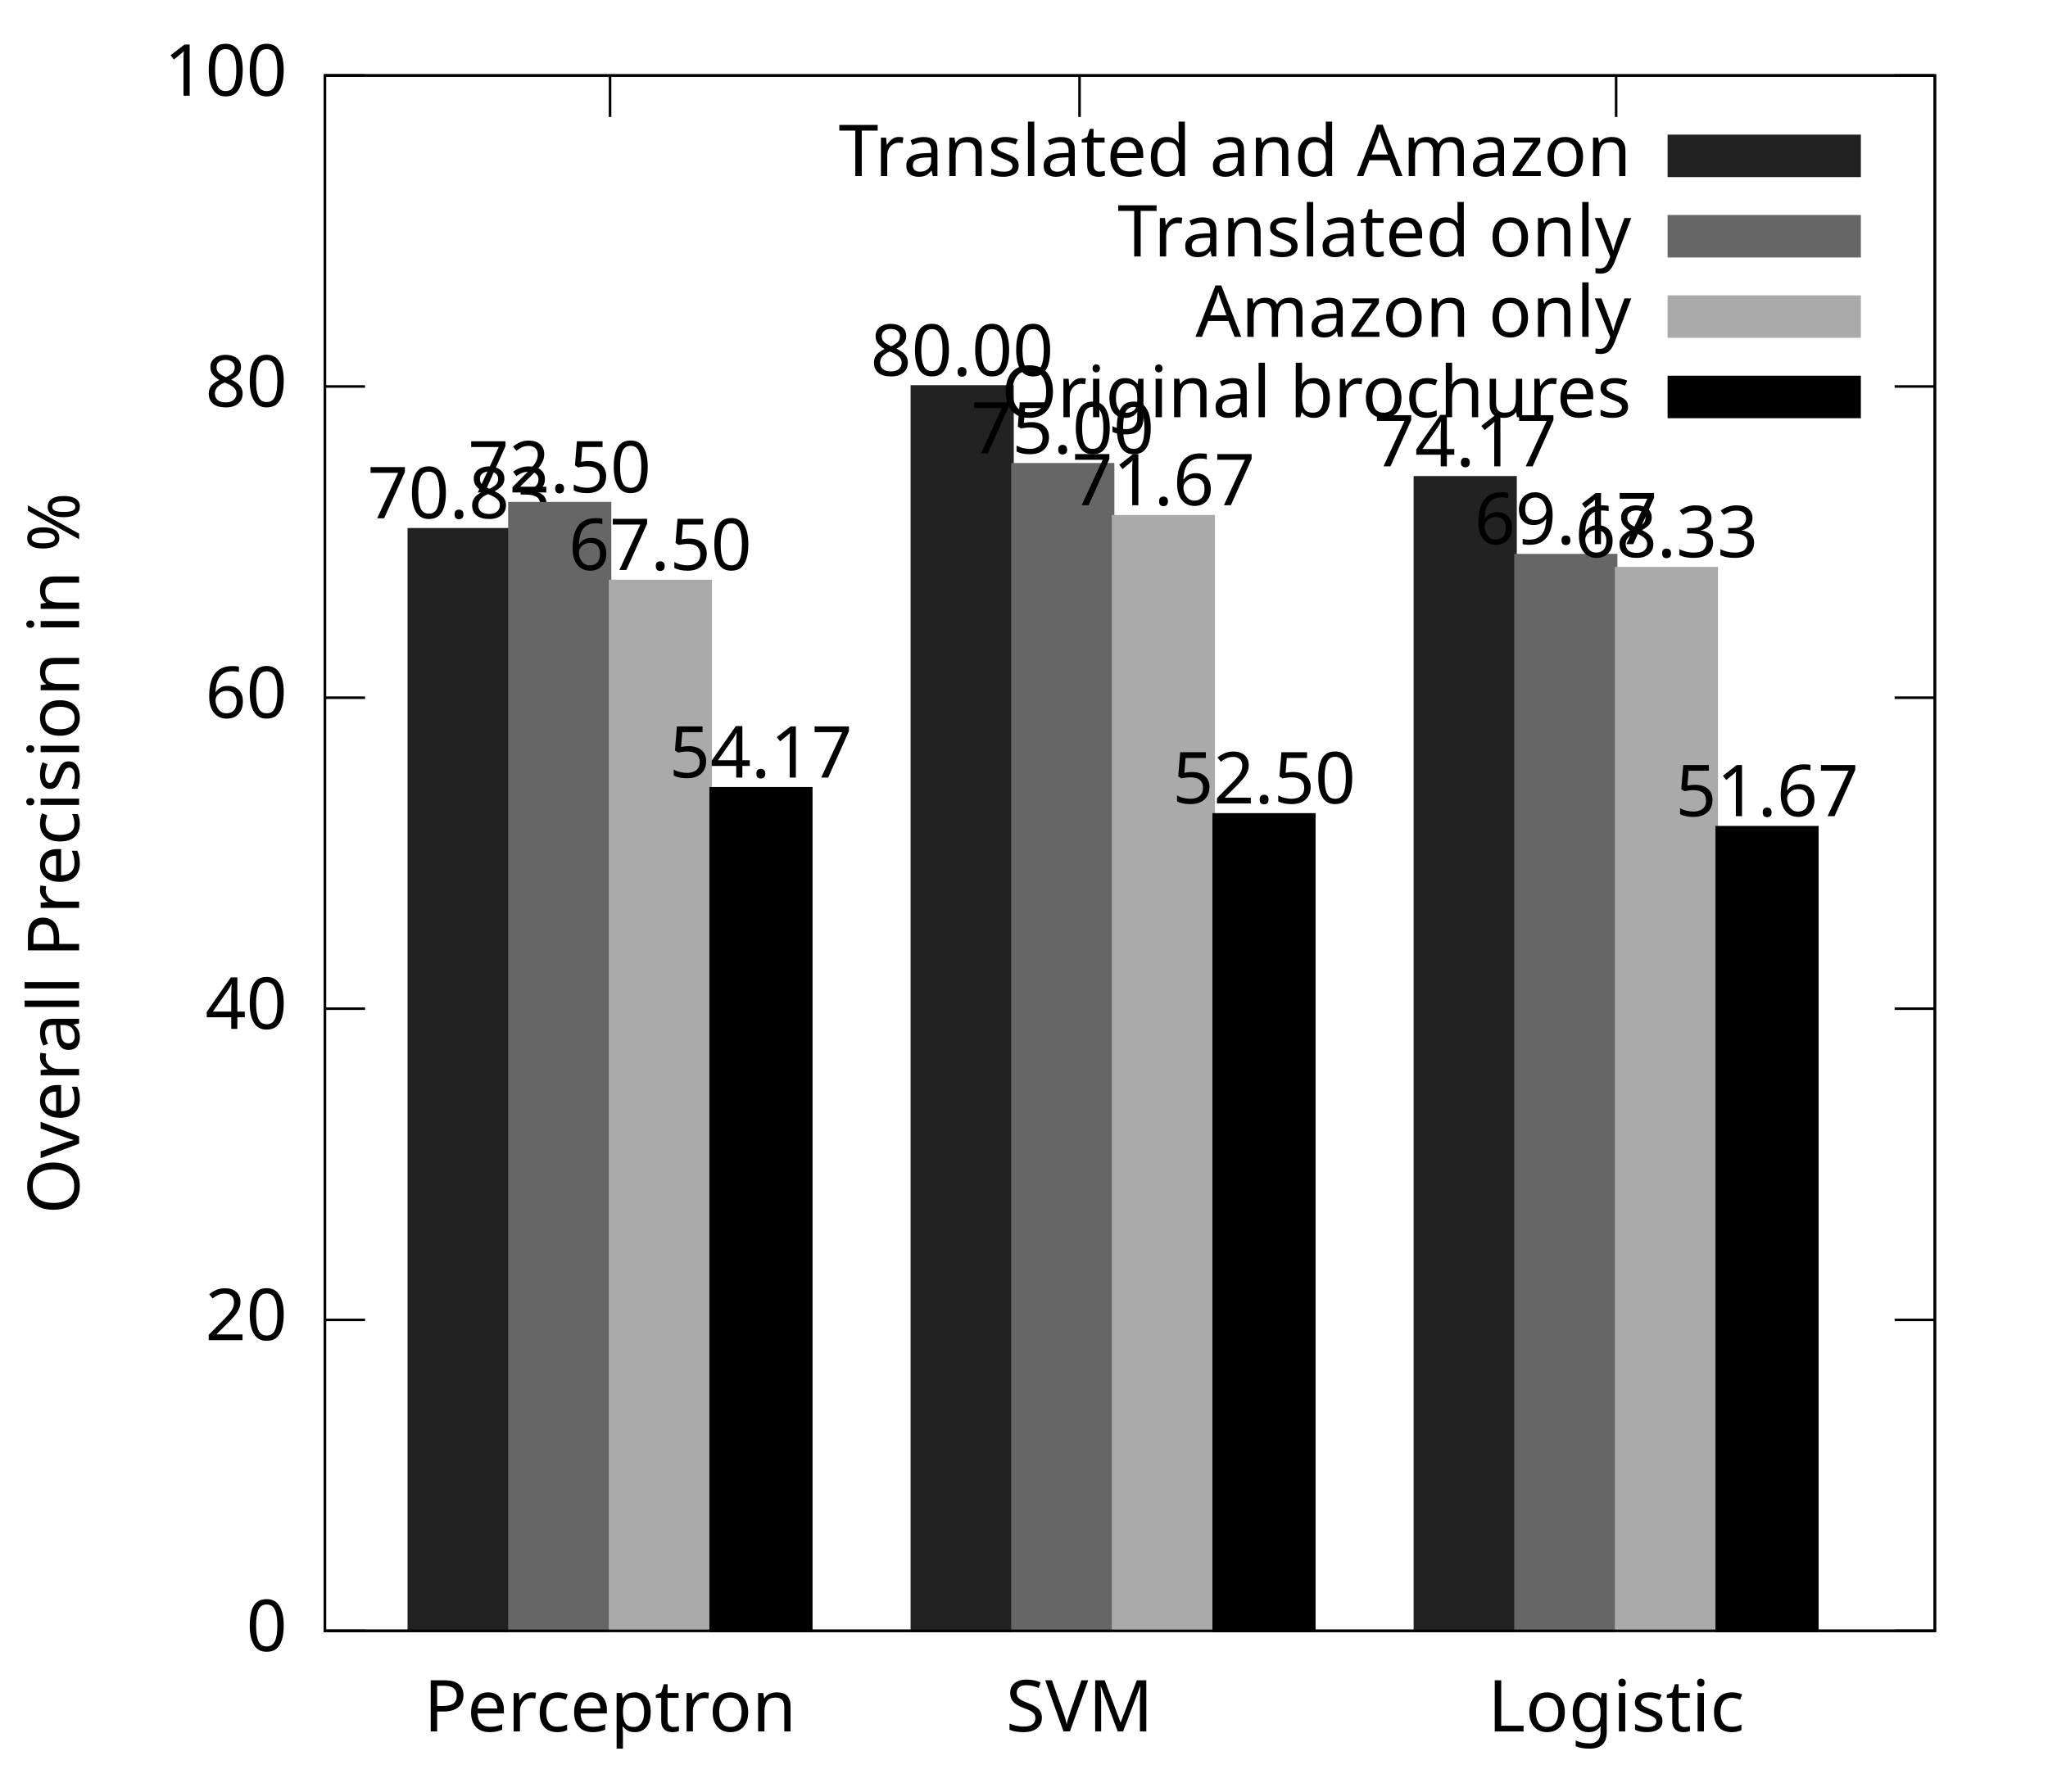
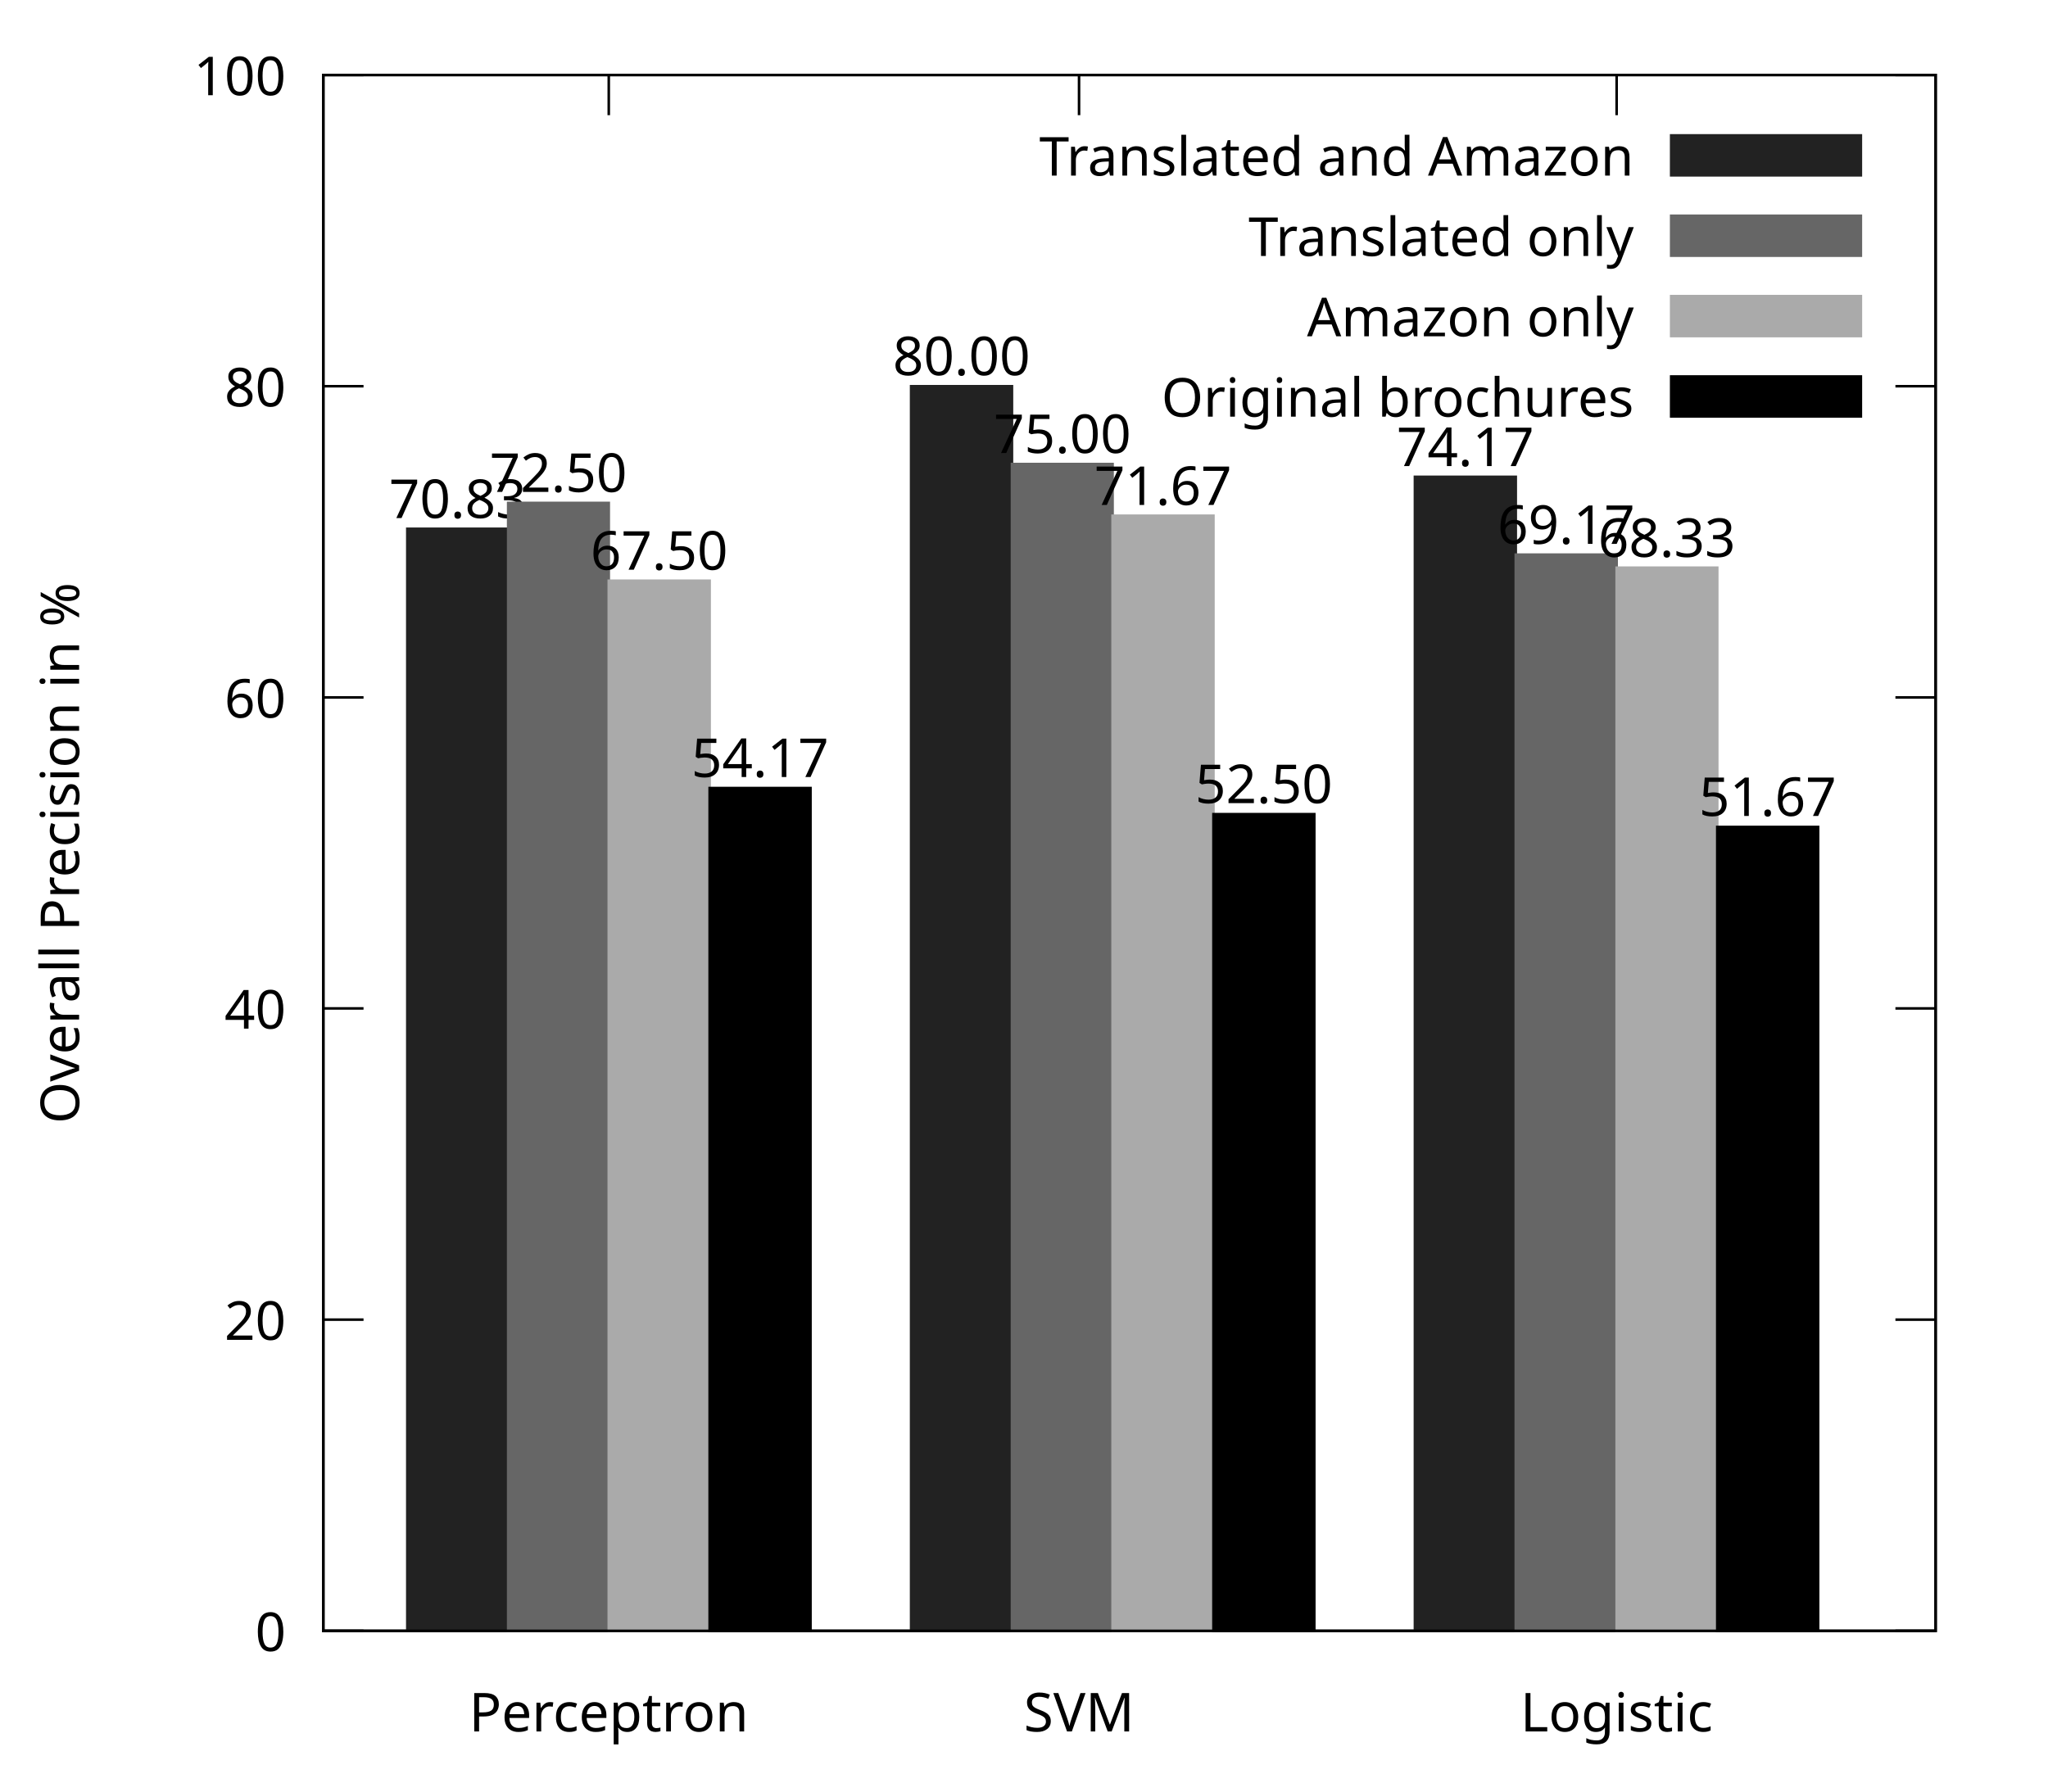
<svg xmlns="http://www.w3.org/2000/svg" xmlns:xlink="http://www.w3.org/1999/xlink" width="800" height="700" viewBox="0 0 800 700">
  <g id="gnuplot_canvas">
    <rect x="0" y="0" width="800" height="700" fill="none" />
    <defs>
      <circle id="gpDot" r="0.5" stroke-width="0.5" />
      <path id="gpPt0" stroke-width="0.127" stroke="currentColor" d="M-1,0 h2 M0,-1 v2" />
      <path id="gpPt1" stroke-width="0.127" stroke="currentColor" d="M-1,-1 L1,1 M1,-1 L-1,1" />
      <path id="gpPt2" stroke-width="0.127" stroke="currentColor" d="M-1,0 L1,0 M0,-1 L0,1 M-1,-1 L1,1 M-1,1 L1,-1" />
      <rect id="gpPt3" stroke-width="0.127" stroke="currentColor" x="-1" y="-1" width="2" height="2" />
      <rect id="gpPt4" stroke-width="0.127" stroke="currentColor" fill="currentColor" x="-1" y="-1" width="2" height="2" />
      <circle id="gpPt5" stroke-width="0.127" stroke="currentColor" cx="0" cy="0" r="1" />
      <use xlink:href="#gpPt5" id="gpPt6" fill="currentColor" stroke="none" />
      <path id="gpPt7" stroke-width="0.127" stroke="currentColor" d="M0,-1.33 L-1.33,0.67 L1.33,0.67 z" />
      <use xlink:href="#gpPt7" id="gpPt8" fill="currentColor" stroke="none" />
      <use xlink:href="#gpPt7" id="gpPt9" stroke="currentColor" transform="rotate(180)" />
      <use xlink:href="#gpPt9" id="gpPt10" fill="currentColor" stroke="none" />
      <use xlink:href="#gpPt3" id="gpPt11" stroke="currentColor" transform="rotate(45)" />
      <use xlink:href="#gpPt11" id="gpPt12" fill="currentColor" stroke="none" />
+       <path id="gpPt13" stroke-width="0.127" stroke="currentColor" d="M0,1.330 L1.265,0.411 L0.782,-1.067 L-0.782,-1.076 L-1.265,0.411 z" />
+       <use xlink:href="#gpPt13" id="gpPt14" fill="currentColor" stroke="none" />
+       <filter id="textbox" filterUnits="objectBoundingBox" x="0" y="0" height="1" width="1">
+         <feFlood flood-color="white" flood-opacity="1" result="bgnd" />
+         <feComposite in="SourceGraphic" in2="bgnd" operator="atop" />
+       </filter>
+       <filter id="greybox" filterUnits="objectBoundingBox" x="0" y="0" height="1" width="1">
+         <feFlood flood-color="lightgrey" flood-opacity="1" result="grey" />
+         <feComposite in="SourceGraphic" in2="grey" operator="atop" />
+       </filter>
    </defs>
-     <g style="fill:none; color:white; stroke:black; stroke-width:1.00; stroke-linecap:butt; stroke-linejoin:miter">
- </g>
-     <g style="fill:none; color:black; stroke:currentColor; stroke-width:1.00; stroke-linecap:butt; stroke-linejoin:miter">
-       <path stroke="black" d="M126.9,637.2 L142.6,637.2 M755.8,637.2 L740.1,637.2  h0.01" />
-       <g transform="translate(112.2,645.1)" style="stroke:none; fill:black; font-family:Verdana; font-size:21.00pt; text-anchor:end">
-         <text> 0</text>
-       </g>
-       <path stroke="black" d="M126.9,515.7 L142.6,515.7 M755.8,515.7 L740.1,515.7  h0.01" />
-       <g transform="translate(112.2,523.6)" style="stroke:none; fill:black; font-family:Verdana; font-size:21.00pt; text-anchor:end">
-         <text> 20</text>
-       </g>
-       <path stroke="black" d="M126.9,394.1 L142.6,394.1 M755.8,394.1 L740.1,394.1  h0.01" />
-       <g transform="translate(112.2,402.0)" style="stroke:none; fill:black; font-family:Verdana; font-size:21.00pt; text-anchor:end">
-         <text> 40</text>
-       </g>
-       <path stroke="black" d="M126.9,272.6 L142.6,272.6 M755.8,272.6 L740.1,272.6  h0.01" />
-       <g transform="translate(112.2,280.5)" style="stroke:none; fill:black; font-family:Verdana; font-size:21.00pt; text-anchor:end">
-         <text> 60</text>
-       </g>
-       <path stroke="black" d="M126.9,151.0 L142.6,151.0 M755.8,151.0 L740.1,151.0  h0.01" />
-       <g transform="translate(112.2,158.9)" style="stroke:none; fill:black; font-family:Verdana; font-size:21.00pt; text-anchor:end">
-         <text> 80</text>
-       </g>
-       <path stroke="black" d="M126.9,29.5 L142.6,29.5 M755.8,29.5 L740.1,29.5  h0.01" />
-       <g transform="translate(112.2,37.4)" style="stroke:none; fill:black; font-family:Verdana; font-size:21.00pt; text-anchor:end">
-         <text> 100</text>
-       </g>
-       <path stroke="black" d="M238.3,637.2 L238.3,621.5 M238.3,29.5 L238.3,45.2  h0.01" />
-       <g transform="translate(238.3,676.5)" style="stroke:none; fill:black; font-family:Verdana; font-size:21.00pt; text-anchor:middle">
-         <text>Perceptron</text>
-       </g>
-       <path stroke="black" d="M421.7,637.2 L421.7,621.5 M421.7,29.5 L421.7,45.2  h0.01" />
-       <g transform="translate(421.7,676.5)" style="stroke:none; fill:black; font-family:Verdana; font-size:21.00pt; text-anchor:middle">
-         <text>SVM</text>
-       </g>
-       <path stroke="black" d="M631.3,637.2 L631.3,621.5 M631.3,29.5 L631.3,45.2  h0.01" />
-       <g transform="translate(631.3,676.5)" style="stroke:none; fill:black; font-family:Verdana; font-size:21.00pt; text-anchor:middle">
-         <text>Logistic</text>
-       </g>
-       <path stroke="black" d="M126.9,29.5 L126.9,637.2 L755.8,637.2 L755.8,29.5 L126.9,29.5 Z  h0.01" />
-       <g transform="translate(30.9,333.4) rotate(270)" style="stroke:none; fill:black; font-family:Verdana; font-size:21.00pt; text-anchor:middle">
-         <text>Overall Precision in %</text>
-       </g>
-     </g>
+     <g fill="none" color="white" stroke="black" stroke-width="1.00" stroke-linecap="butt" stroke-linejoin="miter">
+ </g>
+     <g fill="none" color="black" stroke="currentColor" stroke-width="1.00" stroke-linecap="butt" stroke-linejoin="miter">
+       <path stroke="black" d="M126.3,637.2 L142.0,637.2 M756.1,637.2 L740.4,637.2  " />
+       <g transform="translate(111.7,645.1)" stroke="none" fill="black" font-family="Verdana" font-size="21.00" text-anchor="end">
+         <text>
+           <tspan font-family="Verdana"> 0</tspan>
+         </text>
+       </g>
+     </g>
+     <g fill="none" color="black" stroke="currentColor" stroke-width="1.00" stroke-linecap="butt" stroke-linejoin="miter">
+       <path stroke="black" d="M126.3,515.6 L142.0,515.6 M756.1,515.6 L740.4,515.6  " />
+       <g transform="translate(111.7,523.5)" stroke="none" fill="black" font-family="Verdana" font-size="21.00" text-anchor="end">
+         <text>
+           <tspan font-family="Verdana"> 20</tspan>
+         </text>
+       </g>
+     </g>
+     <g fill="none" color="black" stroke="currentColor" stroke-width="1.00" stroke-linecap="butt" stroke-linejoin="miter">
+       <path stroke="black" d="M126.3,394.0 L142.0,394.0 M756.1,394.0 L740.4,394.0  " />
+       <g transform="translate(111.7,401.9)" stroke="none" fill="black" font-family="Verdana" font-size="21.00" text-anchor="end">
+         <text>
+           <tspan font-family="Verdana"> 40</tspan>
+         </text>
+       </g>
+     </g>
+     <g fill="none" color="black" stroke="currentColor" stroke-width="1.00" stroke-linecap="butt" stroke-linejoin="miter">
+       <path stroke="black" d="M126.3,272.5 L142.0,272.5 M756.1,272.5 L740.4,272.5  " />
+       <g transform="translate(111.7,280.4)" stroke="none" fill="black" font-family="Verdana" font-size="21.00" text-anchor="end">
+         <text>
+           <tspan font-family="Verdana"> 60</tspan>
+         </text>
+       </g>
+     </g>
+     <g fill="none" color="black" stroke="currentColor" stroke-width="1.00" stroke-linecap="butt" stroke-linejoin="miter">
+       <path stroke="black" d="M126.3,150.9 L142.0,150.9 M756.1,150.9 L740.4,150.9  " />
+       <g transform="translate(111.7,158.8)" stroke="none" fill="black" font-family="Verdana" font-size="21.00" text-anchor="end">
+         <text>
+           <tspan font-family="Verdana"> 80</tspan>
+         </text>
+       </g>
+     </g>
+     <g fill="none" color="black" stroke="currentColor" stroke-width="1.00" stroke-linecap="butt" stroke-linejoin="miter">
+       <path stroke="black" d="M126.3,29.3 L142.0,29.3 M756.1,29.3 L740.4,29.3  " />
+       <g transform="translate(111.7,37.2)" stroke="none" fill="black" font-family="Verdana" font-size="21.00" text-anchor="end">
+         <text>
+           <tspan font-family="Verdana"> 100</tspan>
+         </text>
+       </g>
+     </g>
+     <g fill="none" color="black" stroke="currentColor" stroke-width="1.00" stroke-linecap="butt" stroke-linejoin="miter">
+       <path stroke="black" d="M237.8,637.2 L237.8,621.5 M237.8,29.3 L237.8,45.0  " />
+       <g transform="translate(237.8,676.5)" stroke="none" fill="black" font-family="Verdana" font-size="21.00" text-anchor="middle">
+         <text>
+           <tspan font-family="Verdana">Perceptron</tspan>
+         </text>
+       </g>
+     </g>
+     <g fill="none" color="black" stroke="currentColor" stroke-width="1.00" stroke-linecap="butt" stroke-linejoin="miter">
+       <path stroke="black" d="M421.5,637.2 L421.5,621.5 M421.5,29.3 L421.5,45.0  " />
+       <g transform="translate(421.5,676.5)" stroke="none" fill="black" font-family="Verdana" font-size="21.00" text-anchor="middle">
+         <text>
+           <tspan font-family="Verdana">SVM</tspan>
+         </text>
+       </g>
+     </g>
+     <g fill="none" color="black" stroke="currentColor" stroke-width="1.00" stroke-linecap="butt" stroke-linejoin="miter">
+       <path stroke="black" d="M631.5,637.2 L631.5,621.5 M631.5,29.3 L631.5,45.0  " />
+       <g transform="translate(631.5,676.5)" stroke="none" fill="black" font-family="Verdana" font-size="21.00" text-anchor="middle">
+         <text>
+           <tspan font-family="Verdana">Logistic</tspan>
+         </text>
+       </g>
+     </g>
+     <g fill="none" color="black" stroke="currentColor" stroke-width="1.00" stroke-linecap="butt" stroke-linejoin="miter">
+ </g>
+     <g fill="none" color="black" stroke="currentColor" stroke-width="1.00" stroke-linecap="butt" stroke-linejoin="miter">
+       <path stroke="black" d="M126.3,29.3 L126.3,637.2 L756.1,637.2 L756.1,29.3 L126.3,29.3 Z  " />
+     </g>
+     <g fill="none" color="black" stroke="currentColor" stroke-width="1.00" stroke-linecap="butt" stroke-linejoin="miter">
+       <g transform="translate(30.9,333.3) rotate(270)" stroke="none" fill="black" font-family="Verdana" font-size="21.00" text-anchor="middle">
+         <text>
+           <tspan font-family="Verdana">Overall Precision in %</tspan>
+         </text>
+       </g>
+     </g>
+     <g fill="none" color="black" stroke="currentColor" stroke-width="1.00" stroke-linecap="butt" stroke-linejoin="miter">
+ </g>
    <g id="gnuplot_plot_1">
-       <g style="fill:none; color:red; stroke:currentColor; stroke-width:1.00; stroke-linecap:butt; stroke-linejoin:miter">
-         <g transform="translate(637.2,68.8)" style="stroke:none; fill:black; font-family:Verdana; font-size:21.00pt; text-anchor:end">
-           <text>Translated and Amazon</text>
-         </g>
-         <g style="stroke:none; shape-rendering:crispEdges">
-           <polygon fill="rgb( 34,  34,  34)" points="651.9,68.7 726.4,68.7 726.4,53.0 651.9,53.0 " />
-         </g>
-         <path stroke="rgb( 34,  34,  34)" d="M651.9,68.7 L726.4,68.7 L726.4,53.1 L651.9,53.1 L651.9,68.7 Z  h0.01" />
-         <g style="stroke:none; shape-rendering:crispEdges">
-           <polygon fill="rgb( 34,  34,  34)" points="159.7,637.2 199.1,637.2 199.1,206.7 159.7,206.7 " />
-         </g>
-         <path stroke="rgb( 34,  34,  34)" d="M159.7,637.2 L159.7,206.8 L199.0,206.8 L199.0,637.2 L159.7,637.2 Z  h0.01" />
-         <g style="stroke:none; shape-rendering:crispEdges">
-           <polygon fill="rgb( 34,  34,  34)" points="356.2,637.2 395.6,637.2 395.6,150.9 356.2,150.9 " />
-         </g>
-         <path stroke="rgb( 34,  34,  34)" d="M356.2,637.2 L356.2,151.0 L395.5,151.0 L395.5,637.2 L356.2,637.2 Z  h0.01" />
-         <g style="stroke:none; shape-rendering:crispEdges">
-           <polygon fill="rgb( 34,  34,  34)" points="552.7,637.2 592.1,637.2 592.1,186.4 552.7,186.4 " />
-         </g>
-         <path stroke="rgb( 34,  34,  34)" d="M552.7,637.2 L552.7,186.5 L592.0,186.5 L592.0,637.2 L552.7,637.2 Z  h0.01" />
+       <g fill="none" color="black" stroke="currentColor" stroke-width="1.00" stroke-linecap="butt" stroke-linejoin="miter">
+         <g transform="translate(638.2,68.6)" stroke="none" fill="black" font-family="Verdana" font-size="21.00" text-anchor="end">
+           <text>
+             <tspan font-family="Verdana">Translated and Amazon</tspan>
+           </text>
+         </g>
+       </g>
+       <g fill="none" color="black" stroke="currentColor" stroke-width="1.00" stroke-linecap="butt" stroke-linejoin="miter">
+         <g stroke="none" shape-rendering="crispEdges">
+           <polygon fill="rgb( 34,  34,  34)" points="652.8,68.5 726.9,68.5 726.9,52.8 652.8,52.8 " />
+         </g>
+         <path stroke="rgb( 34,  34,  34)" d="M652.8,68.5 L726.9,68.5 L726.9,52.9 L652.8,52.9 L652.8,68.5 Z  " />
+       </g>
+       <g fill="none" color="black" stroke="currentColor" stroke-width="1.00" stroke-linecap="butt" stroke-linejoin="miter">
+         <g stroke="none" shape-rendering="crispEdges">
+           <polygon fill="rgb( 34,  34,  34)" points="159.1,637.2 198.6,637.2 198.6,206.5 159.1,206.5 " />
+         </g>
+         <path stroke="rgb( 34,  34,  34)" d="M159.1,637.2 L159.1,206.6 L198.5,206.6 L198.5,637.2 L159.1,637.2 Z  " />
+         <g stroke="none" shape-rendering="crispEdges">
+           <polygon fill="rgb( 34,  34,  34)" points="355.9,637.2 395.4,637.2 395.4,150.8 355.9,150.8 " />
+         </g>
+         <path stroke="rgb( 34,  34,  34)" d="M355.9,637.2 L355.9,150.9 L395.3,150.9 L395.3,637.2 L355.9,637.2 Z  " />
+         <g stroke="none" shape-rendering="crispEdges">
+           <polygon fill="rgb( 34,  34,  34)" points="552.7,637.2 592.2,637.2 592.2,186.2 552.7,186.2 " />
+         </g>
+         <path stroke="rgb( 34,  34,  34)" d="M552.7,637.2 L552.7,186.3 L592.1,186.3 L592.1,637.2 L552.7,637.2 Z  " />
      </g>
    </g>
    <g id="gnuplot_plot_2">
-       <g style="fill:none; color:green; stroke:currentColor; stroke-width:1.00; stroke-linecap:butt; stroke-linejoin:miter">
- </g>
-       <g style="fill:none; color:black; stroke:currentColor; stroke-width:1.00; stroke-linecap:butt; stroke-linejoin:miter">
-         <g transform="translate(179.3,202.5)" style="stroke:none; fill:black; font-family:Verdana; font-size:21.00pt; text-anchor:middle">
-           <text>70.83</text>
-         </g>
-         <g transform="translate(375.8,146.8)" style="stroke:none; fill:black; font-family:Verdana; font-size:21.00pt; text-anchor:middle">
-           <text>80.00</text>
-         </g>
-         <g transform="translate(572.4,182.2)" style="stroke:none; fill:black; font-family:Verdana; font-size:21.00pt; text-anchor:middle">
-           <text>74.17</text>
+       <g fill="none" color="black" stroke="currentColor" stroke-width="1.00" stroke-linecap="butt" stroke-linejoin="miter">
+         <g transform="translate(178.8,202.4)" stroke="none" fill="black" font-family="Verdana" font-size="21.00" text-anchor="middle">
+           <text>
+             <tspan font-family="Verdana">70.83</tspan>
+           </text>
+         </g>
+         <g transform="translate(375.6,146.6)" stroke="none" fill="black" font-family="Verdana" font-size="21.00" text-anchor="middle">
+           <text>
+             <tspan font-family="Verdana">80.00</tspan>
+           </text>
+         </g>
+         <g transform="translate(572.4,182.1)" stroke="none" fill="black" font-family="Verdana" font-size="21.00" text-anchor="middle">
+           <text>
+             <tspan font-family="Verdana">74.17</tspan>
+           </text>
        </g>
      </g>
    </g>
    <g id="gnuplot_plot_3">
-       <g style="fill:none; color:blue; stroke:currentColor; stroke-width:1.00; stroke-linecap:butt; stroke-linejoin:miter">
-         <g transform="translate(637.2,100.2)" style="stroke:none; fill:black; font-family:Verdana; font-size:21.00pt; text-anchor:end">
-           <text>Translated only</text>
-         </g>
-         <g style="stroke:none; shape-rendering:crispEdges">
-           <polygon fill="rgb(102, 102, 102)" points="651.9,100.1 726.4,100.1 726.4,84.4 651.9,84.4 " />
-         </g>
-         <path stroke="rgb(102, 102, 102)" d="M651.9,100.1 L726.4,100.1 L726.4,84.5 L651.9,84.5 L651.9,100.1 Z  h0.01" />
-         <g style="stroke:none; shape-rendering:crispEdges">
-           <polygon fill="rgb(102, 102, 102)" points="199.0,637.2 238.4,637.2 238.4,196.5 199.0,196.5 " />
-         </g>
-         <path stroke="rgb(102, 102, 102)" d="M199.0,637.2 L199.0,196.6 L238.3,196.6 L238.3,637.2 L199.0,637.2 Z  h0.01" />
-         <g style="stroke:none; shape-rendering:crispEdges">
-           <polygon fill="rgb(102, 102, 102)" points="395.5,637.2 434.9,637.2 434.9,181.3 395.5,181.3 " />
-         </g>
-         <path stroke="rgb(102, 102, 102)" d="M395.5,637.2 L395.5,181.4 L434.8,181.4 L434.8,637.2 L395.5,637.2 Z  h0.01" />
-         <g style="stroke:none; shape-rendering:crispEdges">
-           <polygon fill="rgb(102, 102, 102)" points="592.0,637.2 631.4,637.2 631.4,216.8 592.0,216.8 " />
-         </g>
-         <path stroke="rgb(102, 102, 102)" d="M592.0,637.2 L592.0,216.9 L631.3,216.9 L631.3,637.2 L592.0,637.2 Z  h0.01" />
+       <g fill="none" color="black" stroke="currentColor" stroke-width="1.00" stroke-linecap="butt" stroke-linejoin="miter">
+         <g transform="translate(638.2,100.0)" stroke="none" fill="black" font-family="Verdana" font-size="21.00" text-anchor="end">
+           <text>
+             <tspan font-family="Verdana">Translated only</tspan>
+           </text>
+         </g>
+       </g>
+       <g fill="none" color="black" stroke="currentColor" stroke-width="1.00" stroke-linecap="butt" stroke-linejoin="miter">
+         <g stroke="none" shape-rendering="crispEdges">
+           <polygon fill="rgb(102, 102, 102)" points="652.8,99.9 726.9,99.9 726.9,84.2 652.8,84.2 " />
+         </g>
+         <path stroke="rgb(102, 102, 102)" d="M652.8,99.9 L726.9,99.9 L726.9,84.3 L652.8,84.3 L652.8,99.9 Z  " />
+       </g>
+       <g fill="none" color="black" stroke="currentColor" stroke-width="1.00" stroke-linecap="butt" stroke-linejoin="miter">
+         <g stroke="none" shape-rendering="crispEdges">
+           <polygon fill="rgb(102, 102, 102)" points="198.5,637.2 237.9,637.2 237.9,196.4 198.5,196.4 " />
+         </g>
+         <path stroke="rgb(102, 102, 102)" d="M198.5,637.2 L198.5,196.5 L237.8,196.5 L237.8,637.2 L198.5,637.2 Z  " />
+         <g stroke="none" shape-rendering="crispEdges">
+           <polygon fill="rgb(102, 102, 102)" points="395.3,637.2 434.7,637.2 434.7,181.2 395.3,181.2 " />
+         </g>
+         <path stroke="rgb(102, 102, 102)" d="M395.3,637.2 L395.3,181.3 L434.6,181.3 L434.6,637.2 L395.3,637.2 Z  " />
+         <g stroke="none" shape-rendering="crispEdges">
+           <polygon fill="rgb(102, 102, 102)" points="592.1,637.2 631.6,637.2 631.6,216.6 592.1,216.6 " />
+         </g>
+         <path stroke="rgb(102, 102, 102)" d="M592.1,637.2 L592.1,216.7 L631.5,216.7 L631.5,637.2 L592.1,637.2 Z  " />
      </g>
    </g>
    <g id="gnuplot_plot_4">
-       <g style="fill:none; color:cyan; stroke:currentColor; stroke-width:1.00; stroke-linecap:butt; stroke-linejoin:miter">
- </g>
-       <g style="fill:none; color:black; stroke:currentColor; stroke-width:1.00; stroke-linecap:butt; stroke-linejoin:miter">
-         <g transform="translate(218.6,192.4)" style="stroke:none; fill:black; font-family:Verdana; font-size:21.00pt; text-anchor:middle">
-           <text>72.50</text>
-         </g>
-         <g transform="translate(415.1,177.2)" style="stroke:none; fill:black; font-family:Verdana; font-size:21.00pt; text-anchor:middle">
-           <text>75.00</text>
-         </g>
-         <g transform="translate(611.7,212.6)" style="stroke:none; fill:black; font-family:Verdana; font-size:21.00pt; text-anchor:middle">
-           <text>69.17</text>
+       <g fill="none" color="black" stroke="currentColor" stroke-width="1.00" stroke-linecap="butt" stroke-linejoin="miter">
+         <g transform="translate(218.1,192.2)" stroke="none" fill="black" font-family="Verdana" font-size="21.00" text-anchor="middle">
+           <text>
+             <tspan font-family="Verdana">72.50</tspan>
+           </text>
+         </g>
+         <g transform="translate(415.0,177.0)" stroke="none" fill="black" font-family="Verdana" font-size="21.00" text-anchor="middle">
+           <text>
+             <tspan font-family="Verdana">75.00</tspan>
+           </text>
+         </g>
+         <g transform="translate(611.8,212.5)" stroke="none" fill="black" font-family="Verdana" font-size="21.00" text-anchor="middle">
+           <text>
+             <tspan font-family="Verdana">69.17</tspan>
+           </text>
        </g>
      </g>
    </g>
    <g id="gnuplot_plot_5">
-       <g style="fill:none; color:#157545; stroke:currentColor; stroke-width:1.00; stroke-linecap:butt; stroke-linejoin:miter">
-         <g transform="translate(637.2,131.6)" style="stroke:none; fill:black; font-family:Verdana; font-size:21.00pt; text-anchor:end">
-           <text>Amazon only</text>
-         </g>
-         <g style="stroke:none; shape-rendering:crispEdges">
-           <polygon fill="rgb(170, 170, 170)" points="651.9,131.5 726.4,131.5 726.4,115.8 651.9,115.8 " />
-         </g>
-         <path stroke="rgb(170, 170, 170)" d="M651.9,131.5 L726.4,131.5 L726.4,115.9 L651.9,115.9 L651.9,131.5 Z  h0.01" />
-         <g style="stroke:none; shape-rendering:crispEdges">
-           <polygon fill="rgb(170, 170, 170)" points="238.3,637.2 277.7,637.2 277.7,226.9 238.3,226.9 " />
-         </g>
-         <path stroke="rgb(170, 170, 170)" d="M238.3,637.2 L238.3,227.0 L277.6,227.0 L277.6,637.2 L238.3,637.2 Z  h0.01" />
-         <g style="stroke:none; shape-rendering:crispEdges">
-           <polygon fill="rgb(170, 170, 170)" points="434.8,637.2 474.2,637.2 474.2,201.6 434.8,201.6 " />
-         </g>
-         <path stroke="rgb(170, 170, 170)" d="M434.8,637.2 L434.8,201.7 L474.1,201.7 L474.1,637.2 L434.8,637.2 Z  h0.01" />
-         <g style="stroke:none; shape-rendering:crispEdges">
-           <polygon fill="rgb(170, 170, 170)" points="631.3,637.2 670.7,637.2 670.7,221.9 631.3,221.9 " />
-         </g>
-         <path stroke="rgb(170, 170, 170)" d="M631.3,637.2 L631.3,222.0 L670.6,222.0 L670.6,637.2 L631.3,637.2 Z  h0.01" />
+       <g fill="none" color="black" stroke="currentColor" stroke-width="1.00" stroke-linecap="butt" stroke-linejoin="miter">
+         <g transform="translate(638.2,131.4)" stroke="none" fill="black" font-family="Verdana" font-size="21.00" text-anchor="end">
+           <text>
+             <tspan font-family="Verdana">Amazon only</tspan>
+           </text>
+         </g>
+       </g>
+       <g fill="none" color="black" stroke="currentColor" stroke-width="1.00" stroke-linecap="butt" stroke-linejoin="miter">
+         <g stroke="none" shape-rendering="crispEdges">
+           <polygon fill="rgb(170, 170, 170)" points="652.8,131.3 726.9,131.3 726.9,115.6 652.8,115.6 " />
+         </g>
+         <path stroke="rgb(170, 170, 170)" d="M652.8,131.3 L726.9,131.3 L726.9,115.7 L652.8,115.7 L652.8,131.3 Z  " />
+       </g>
+       <g fill="none" color="black" stroke="currentColor" stroke-width="1.00" stroke-linecap="butt" stroke-linejoin="miter">
+         <g stroke="none" shape-rendering="crispEdges">
+           <polygon fill="rgb(170, 170, 170)" points="237.8,637.2 277.3,637.2 277.3,226.8 237.8,226.8 " />
+         </g>
+         <path stroke="rgb(170, 170, 170)" d="M237.8,637.2 L237.8,226.9 L277.2,226.9 L277.2,637.2 L237.8,637.2 Z  " />
+         <g stroke="none" shape-rendering="crispEdges">
+           <polygon fill="rgb(170, 170, 170)" points="434.6,637.2 474.1,637.2 474.1,201.4 434.6,201.4 " />
+         </g>
+         <path stroke="rgb(170, 170, 170)" d="M434.6,637.2 L434.6,201.5 L474.0,201.5 L474.0,637.2 L434.6,637.2 Z  " />
+         <g stroke="none" shape-rendering="crispEdges">
+           <polygon fill="rgb(170, 170, 170)" points="631.5,637.2 670.9,637.2 670.9,221.7 631.5,221.7 " />
+         </g>
+         <path stroke="rgb(170, 170, 170)" d="M631.5,637.2 L631.5,221.8 L670.8,221.8 L670.8,637.2 L631.5,637.2 Z  " />
      </g>
    </g>
    <g id="gnuplot_plot_6">
-       <g style="fill:none; color:#000094; stroke:currentColor; stroke-width:1.00; stroke-linecap:butt; stroke-linejoin:miter">
- </g>
-       <g style="fill:none; color:black; stroke:currentColor; stroke-width:1.00; stroke-linecap:butt; stroke-linejoin:miter">
-         <g transform="translate(257.9,222.7)" style="stroke:none; fill:black; font-family:Verdana; font-size:21.00pt; text-anchor:middle">
-           <text>67.50</text>
-         </g>
-         <g transform="translate(454.5,197.4)" style="stroke:none; fill:black; font-family:Verdana; font-size:21.00pt; text-anchor:middle">
-           <text>71.67</text>
-         </g>
-         <g transform="translate(651.0,217.7)" style="stroke:none; fill:black; font-family:Verdana; font-size:21.00pt; text-anchor:middle">
-           <text>68.33</text>
+       <g fill="none" color="black" stroke="currentColor" stroke-width="1.00" stroke-linecap="butt" stroke-linejoin="miter">
+         <g transform="translate(257.5,222.6)" stroke="none" fill="black" font-family="Verdana" font-size="21.00" text-anchor="middle">
+           <text>
+             <tspan font-family="Verdana">67.50</tspan>
+           </text>
+         </g>
+         <g transform="translate(454.3,197.3)" stroke="none" fill="black" font-family="Verdana" font-size="21.00" text-anchor="middle">
+           <text>
+             <tspan font-family="Verdana">71.67</tspan>
+           </text>
+         </g>
+         <g transform="translate(651.1,217.6)" stroke="none" fill="black" font-family="Verdana" font-size="21.00" text-anchor="middle">
+           <text>
+             <tspan font-family="Verdana">68.33</tspan>
+           </text>
        </g>
      </g>
    </g>
    <g id="gnuplot_plot_7">
-       <g style="fill:none; color:#FF9900; stroke:currentColor; stroke-width:1.00; stroke-linecap:butt; stroke-linejoin:miter">
-         <g transform="translate(637.2,163.0)" style="stroke:none; fill:black; font-family:Verdana; font-size:21.00pt; text-anchor:end">
-           <text>Original brochures</text>
-         </g>
-         <g style="stroke:none; shape-rendering:crispEdges">
-           <polygon fill="rgb(  0,   0,   0)" points="651.9,162.9 726.4,162.9 726.4,147.2 651.9,147.2 " />
-         </g>
-         <path stroke="rgb(  0,   0,   0)" d="M651.9,162.9 L726.4,162.9 L726.4,147.3 L651.9,147.3 L651.9,162.9 Z  h0.01" />
-         <g style="stroke:none; shape-rendering:crispEdges">
-           <polygon fill="rgb(  0,   0,   0)" points="277.6,637.2 317.0,637.2 317.0,307.9 277.6,307.9 " />
-         </g>
-         <path stroke="rgb(  0,   0,   0)" d="M277.6,637.2 L277.6,308.0 L316.9,308.0 L316.9,637.2 L277.6,637.2 Z  h0.01" />
-         <g style="stroke:none; shape-rendering:crispEdges">
-           <polygon fill="rgb(  0,   0,   0)" points="474.1,637.2 513.5,637.2 513.5,318.1 474.1,318.1 " />
-         </g>
-         <path stroke="rgb(  0,   0,   0)" d="M474.1,637.2 L474.1,318.2 L513.4,318.2 L513.4,637.2 L474.1,637.2 Z  h0.01" />
-         <g style="stroke:none; shape-rendering:crispEdges">
-           <polygon fill="rgb(  0,   0,   0)" points="670.6,637.2 710.0,637.2 710.0,323.1 670.6,323.1 " />
-         </g>
-         <path stroke="rgb(  0,   0,   0)" d="M670.6,637.2 L670.6,323.2 L709.9,323.2 L709.9,637.2 L670.6,637.2 Z  h0.01" />
+       <g fill="none" color="black" stroke="currentColor" stroke-width="1.00" stroke-linecap="butt" stroke-linejoin="miter">
+         <g transform="translate(638.2,162.8)" stroke="none" fill="black" font-family="Verdana" font-size="21.00" text-anchor="end">
+           <text>
+             <tspan font-family="Verdana">Original brochures</tspan>
+           </text>
+         </g>
+       </g>
+       <g fill="none" color="black" stroke="currentColor" stroke-width="1.00" stroke-linecap="butt" stroke-linejoin="miter">
+         <g stroke="none" shape-rendering="crispEdges">
+           <polygon fill="rgb(  0,   0,   0)" points="652.8,162.7 726.9,162.7 726.9,147.0 652.8,147.0 " />
+         </g>
+         <path stroke="rgb(  0,   0,   0)" d="M652.8,162.7 L726.9,162.7 L726.9,147.1 L652.8,147.1 L652.8,162.7 Z  " />
+       </g>
+       <g fill="none" color="black" stroke="currentColor" stroke-width="1.00" stroke-linecap="butt" stroke-linejoin="miter">
+         <g stroke="none" shape-rendering="crispEdges">
+           <polygon fill="rgb(  0,   0,   0)" points="277.2,637.2 316.7,637.2 316.7,307.8 277.2,307.8 " />
+         </g>
+         <path stroke="rgb(  0,   0,   0)" d="M277.2,637.2 L277.2,307.9 L316.6,307.9 L316.6,637.2 L277.2,637.2 Z  " />
+         <g stroke="none" shape-rendering="crispEdges">
+           <polygon fill="rgb(  0,   0,   0)" points="474.0,637.2 513.5,637.2 513.5,318.0 474.0,318.0 " />
+         </g>
+         <path stroke="rgb(  0,   0,   0)" d="M474.0,637.2 L474.0,318.1 L513.4,318.1 L513.4,637.2 L474.0,637.2 Z  " />
+         <g stroke="none" shape-rendering="crispEdges">
+           <polygon fill="rgb(  0,   0,   0)" points="670.8,637.2 710.3,637.2 710.3,323.0 670.8,323.0 " />
+         </g>
+         <path stroke="rgb(  0,   0,   0)" d="M670.8,637.2 L670.8,323.1 L710.2,323.1 L710.2,637.2 L670.8,637.2 Z  " />
      </g>
    </g>
    <g id="gnuplot_plot_8">
-       <g style="fill:none; color:#0099A1; stroke:currentColor; stroke-width:1.00; stroke-linecap:butt; stroke-linejoin:miter">
- </g>
-       <g style="fill:none; color:black; stroke:currentColor; stroke-width:1.00; stroke-linecap:butt; stroke-linejoin:miter">
-         <g transform="translate(297.2,303.8)" style="stroke:none; fill:black; font-family:Verdana; font-size:21.00pt; text-anchor:middle">
-           <text>54.17</text>
-         </g>
-         <g transform="translate(493.8,313.9)" style="stroke:none; fill:black; font-family:Verdana; font-size:21.00pt; text-anchor:middle">
-           <text>52.50</text>
-         </g>
-         <g transform="translate(690.3,318.9)" style="stroke:none; fill:black; font-family:Verdana; font-size:21.00pt; text-anchor:middle">
-           <text>51.67</text>
-         </g>
-       </g>
-     </g>
-     <g style="fill:none; color:black; stroke:currentColor; stroke-width:1.00; stroke-linecap:butt; stroke-linejoin:miter">
-       <path stroke="black" d="M126.9,29.5 L126.9,637.2 L755.8,637.2 L755.8,29.5 L126.9,29.5 Z  h0.01" />
-     </g>
+       <g fill="none" color="black" stroke="currentColor" stroke-width="1.00" stroke-linecap="butt" stroke-linejoin="miter">
+         <g transform="translate(296.9,303.6)" stroke="none" fill="black" font-family="Verdana" font-size="21.00" text-anchor="middle">
+           <text>
+             <tspan font-family="Verdana">54.17</tspan>
+           </text>
+         </g>
+         <g transform="translate(493.7,313.8)" stroke="none" fill="black" font-family="Verdana" font-size="21.00" text-anchor="middle">
+           <text>
+             <tspan font-family="Verdana">52.50</tspan>
+           </text>
+         </g>
+         <g transform="translate(690.5,318.8)" stroke="none" fill="black" font-family="Verdana" font-size="21.00" text-anchor="middle">
+           <text>
+             <tspan font-family="Verdana">51.67</tspan>
+           </text>
+         </g>
+       </g>
+     </g>
+     <g fill="none" color="white" stroke="black" stroke-width="2.00" stroke-linecap="butt" stroke-linejoin="miter">
+ </g>
+     <g fill="none" color="black" stroke="currentColor" stroke-width="2.00" stroke-linecap="butt" stroke-linejoin="miter">
+ </g>
+     <g fill="none" color="black" stroke="black" stroke-width="1.00" stroke-linecap="butt" stroke-linejoin="miter">
+ </g>
+     <g fill="none" color="black" stroke="currentColor" stroke-width="1.00" stroke-linecap="butt" stroke-linejoin="miter">
+       <path stroke="black" d="M126.3,29.3 L126.3,637.2 L756.1,637.2 L756.1,29.3 L126.3,29.3 Z  " />
+     </g>
+     <g fill="none" color="black" stroke="currentColor" stroke-width="1.00" stroke-linecap="butt" stroke-linejoin="miter">
+ </g>
  </g>
</svg>
